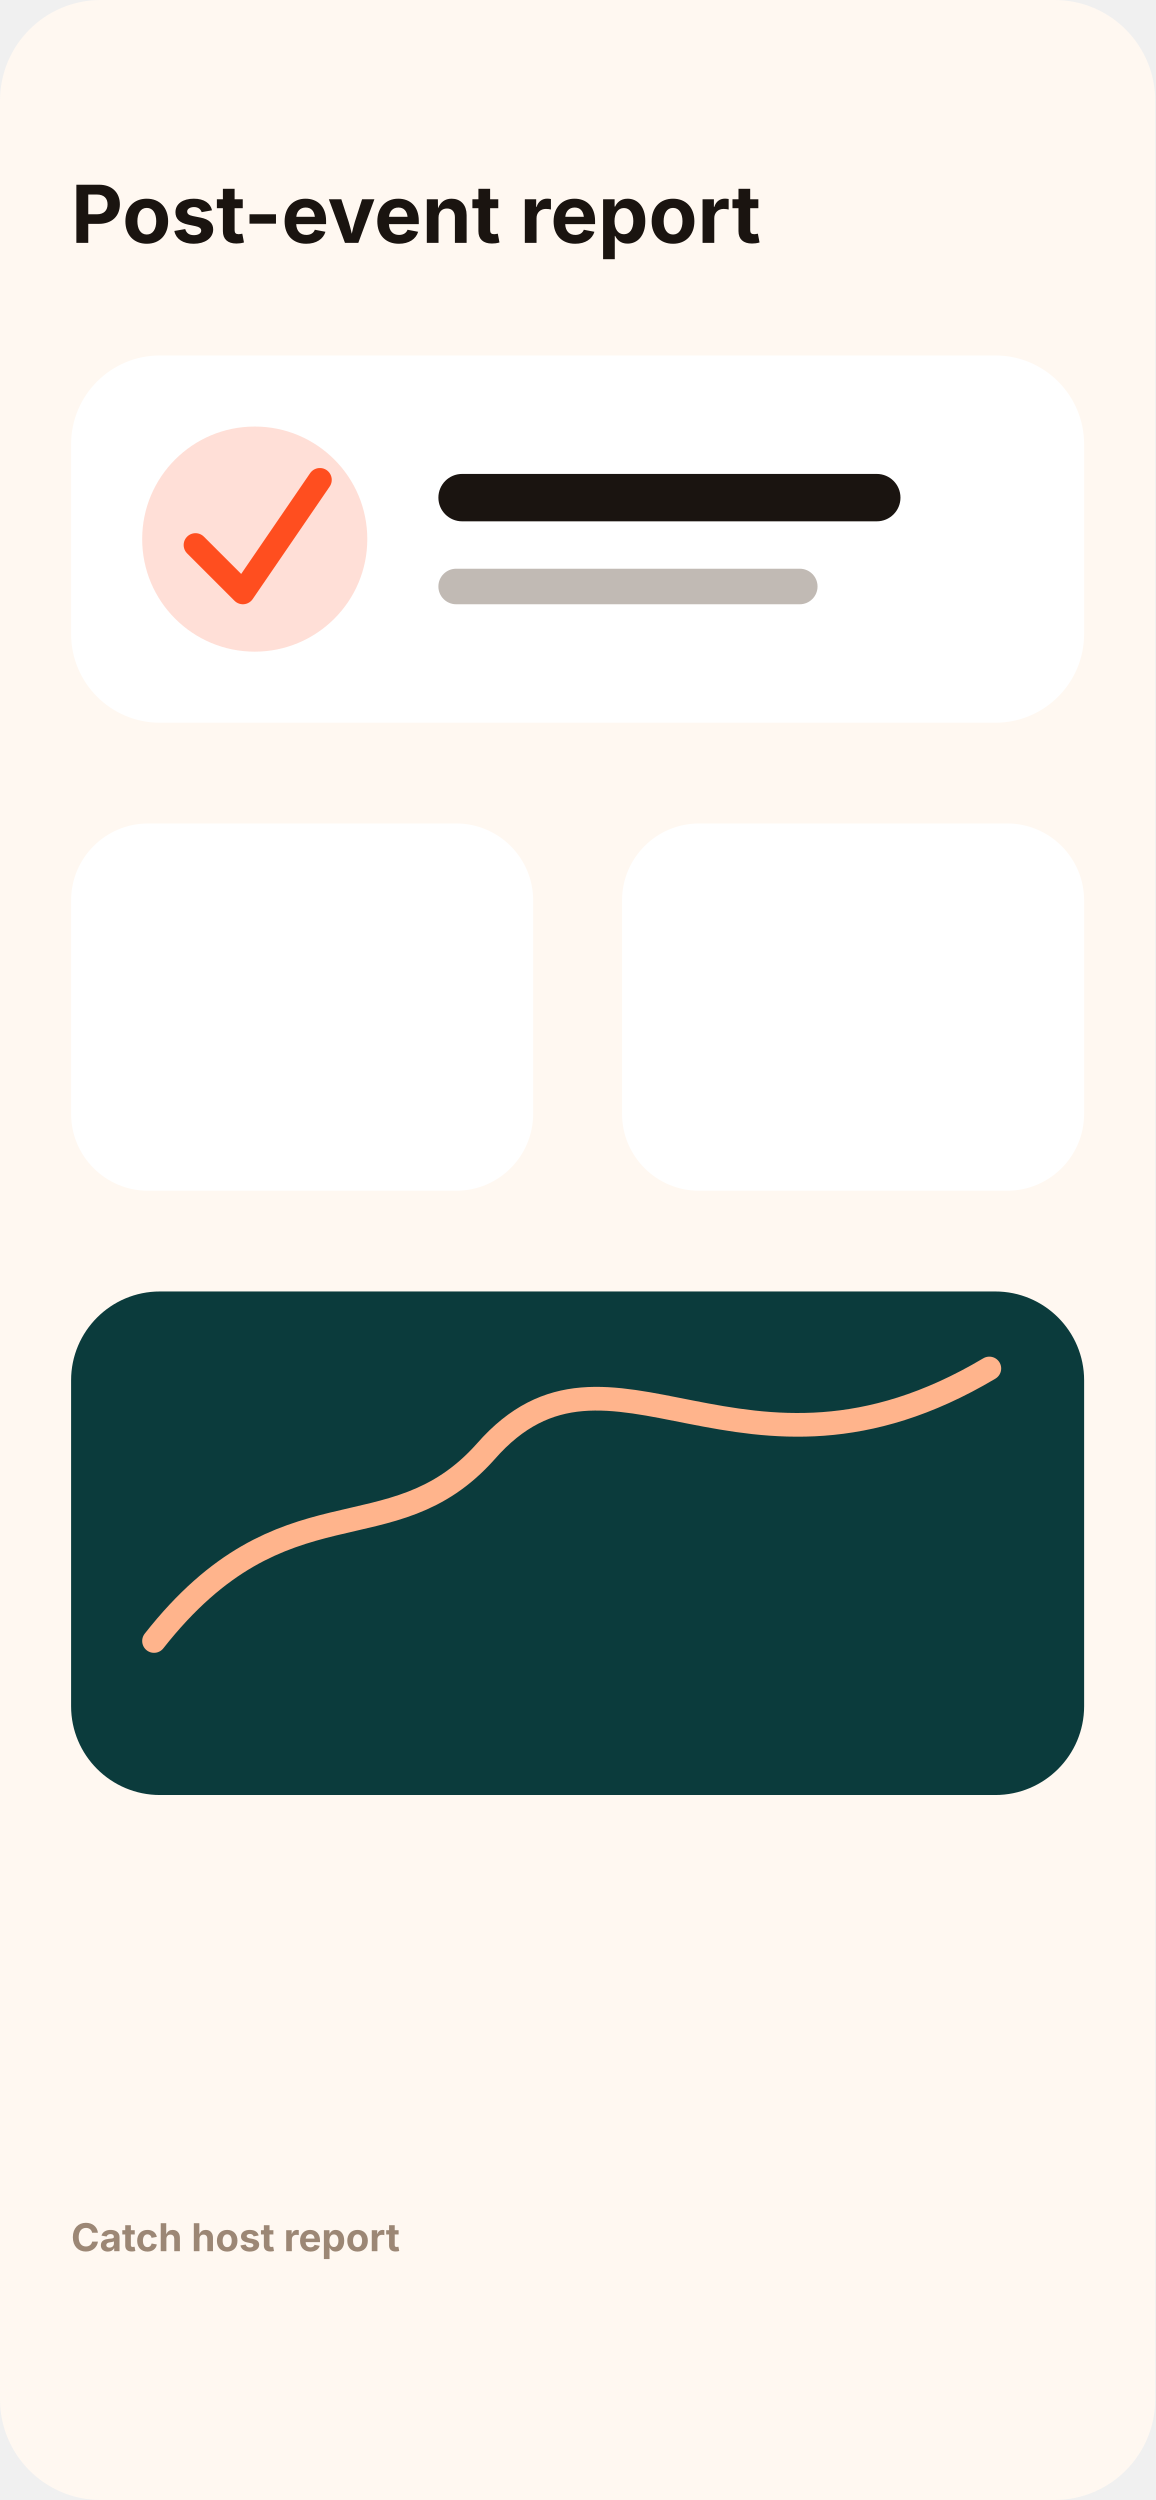
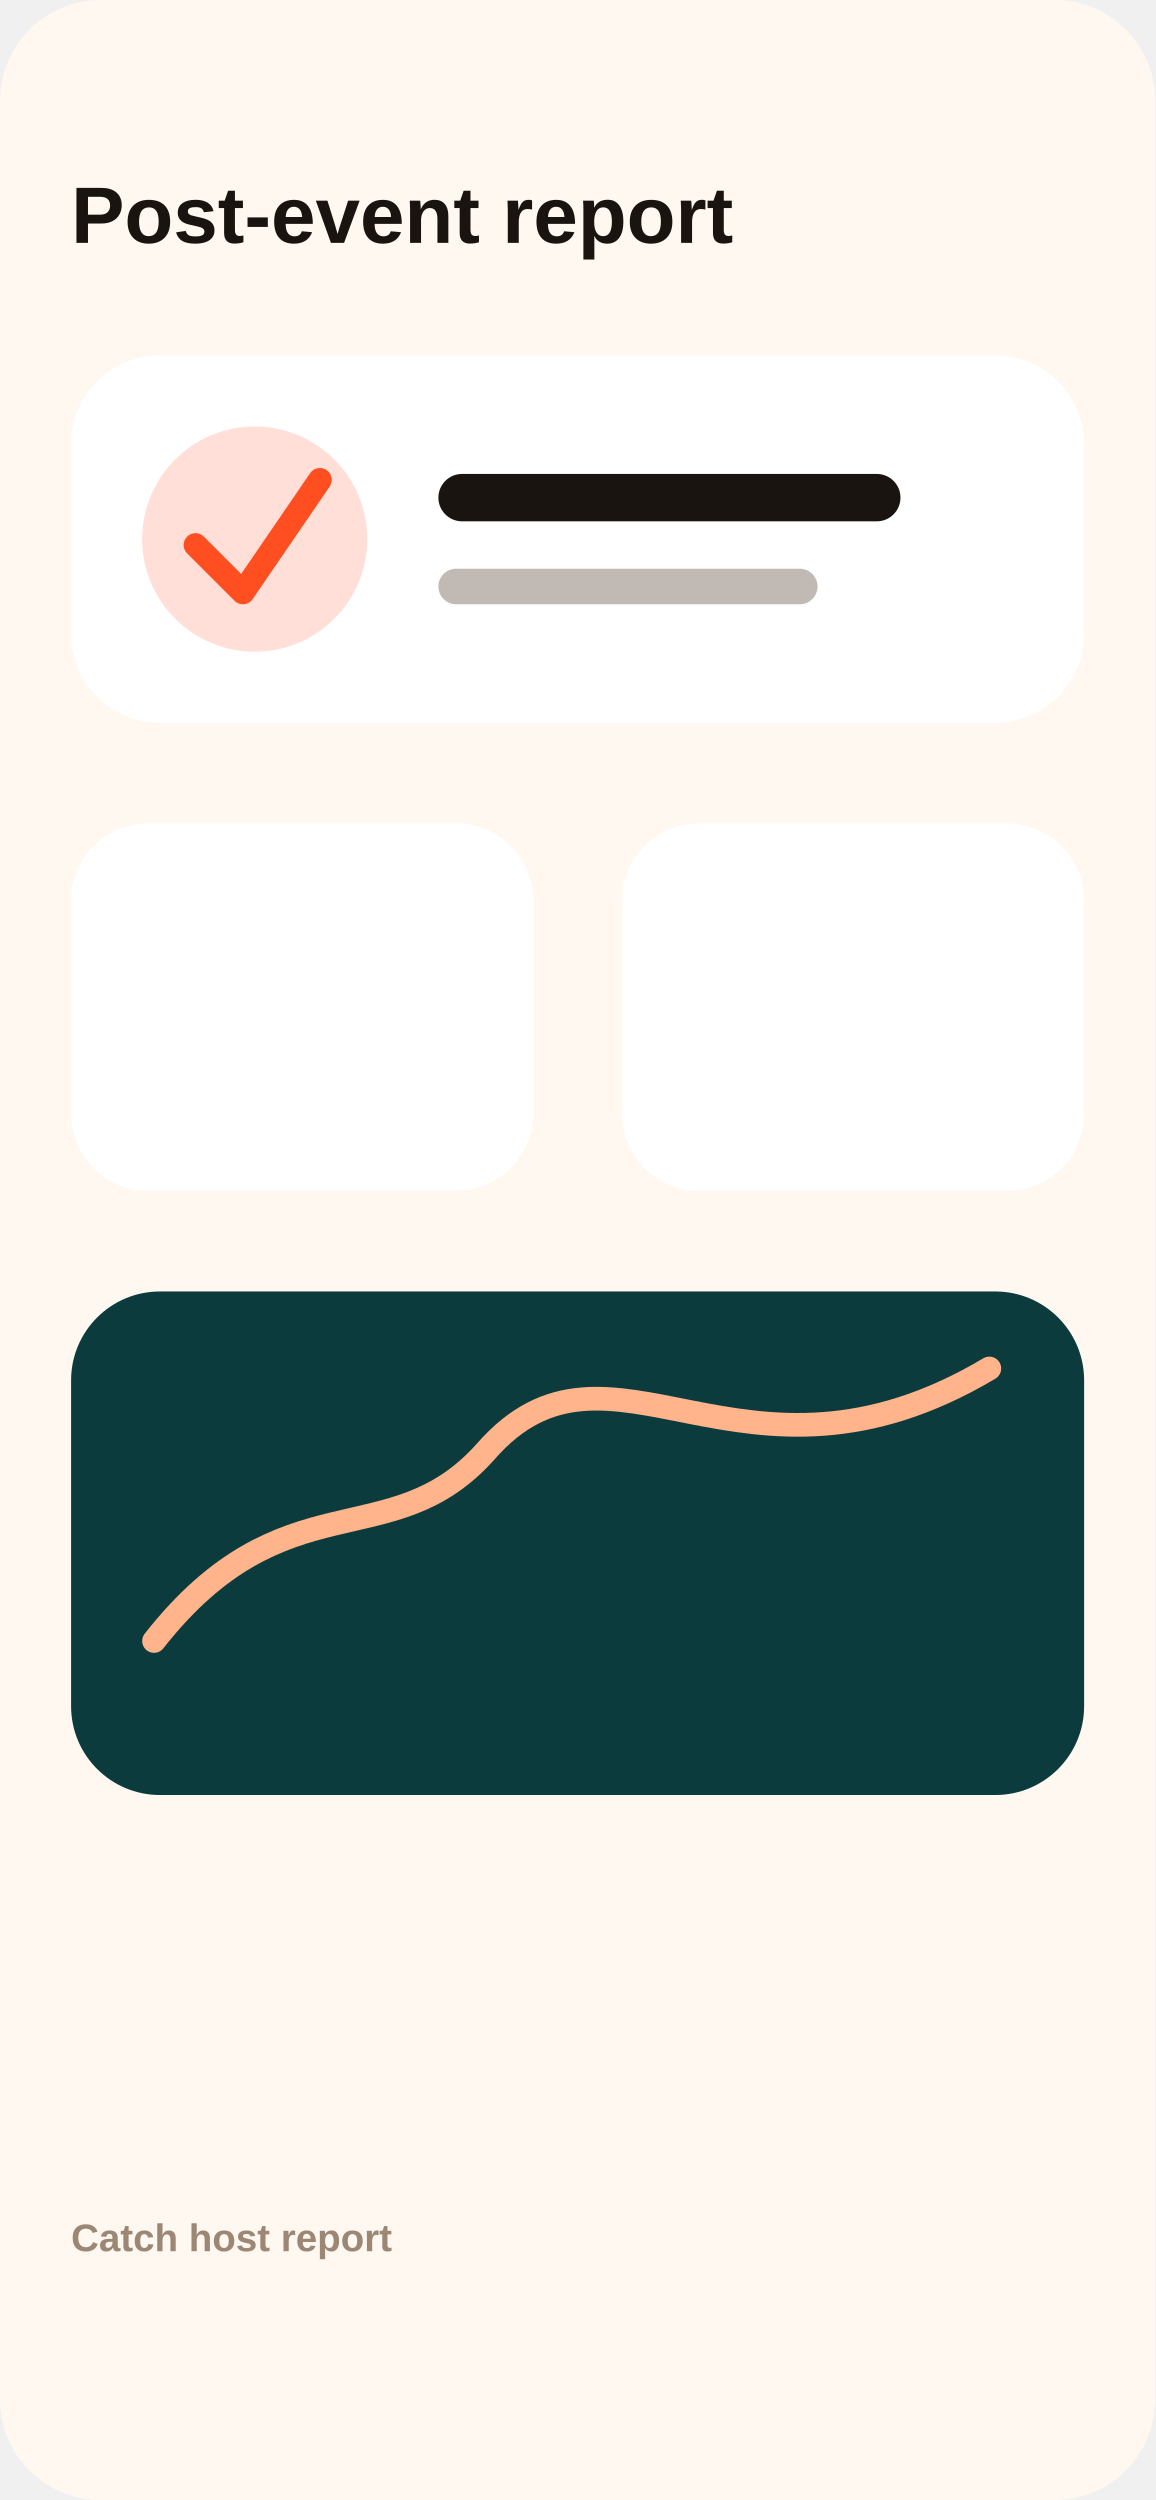
<svg xmlns="http://www.w3.org/2000/svg" width="390" height="844" viewBox="0 0 390 844" role="img" aria-label="Pending Catch host post-event report app capture">
  <rect width="390" height="844" rx="34" fill="#fff8f1" />
-   <text x="24" y="82" fill="#1a1410" font-family="Inter, Arial, sans-serif" font-size="27" font-weight="700">Post-event report</text>
+   <text x="24" y="82" fill="#1a1410" font-family="system-ui, Arial, sans-serif" font-size="27" font-weight="700">Post-event report</text>
  <rect x="24" y="120" width="342" height="124" rx="30" fill="#ffffff" />
  <circle cx="86" cy="182" r="38" fill="#ff4e1f" opacity=".18" />
  <path d="M66 184 L82 200 L108 162" fill="none" stroke="#ff4e1f" stroke-width="8" stroke-linecap="round" stroke-linejoin="round" />
  <rect x="148" y="160" width="156" height="16" rx="8" fill="#1a1410" />
  <rect x="148" y="192" width="128" height="12" rx="6" fill="#5c4a3a" opacity=".38" />
  <rect x="24" y="278" width="156" height="124" rx="26" fill="#ffffff" />
  <rect x="210" y="278" width="156" height="124" rx="26" fill="#ffffff" />
  <rect x="24" y="436" width="342" height="170" rx="30" fill="#0b3b3c" />
  <path d="M52 554 C96 498 132 526 164 490 C206 442 250 512 334 462" fill="none" stroke="#ffb48c" stroke-width="8" stroke-linecap="round" />
-   <text x="24" y="760" fill="#9c8775" font-family="Inter, Arial, sans-serif" font-size="13" font-weight="700">Catch host report</text>
+   <text x="24" y="760" fill="#9c8775" font-family="system-ui, Arial, sans-serif" font-size="13" font-weight="700">Catch host report</text>
</svg>
